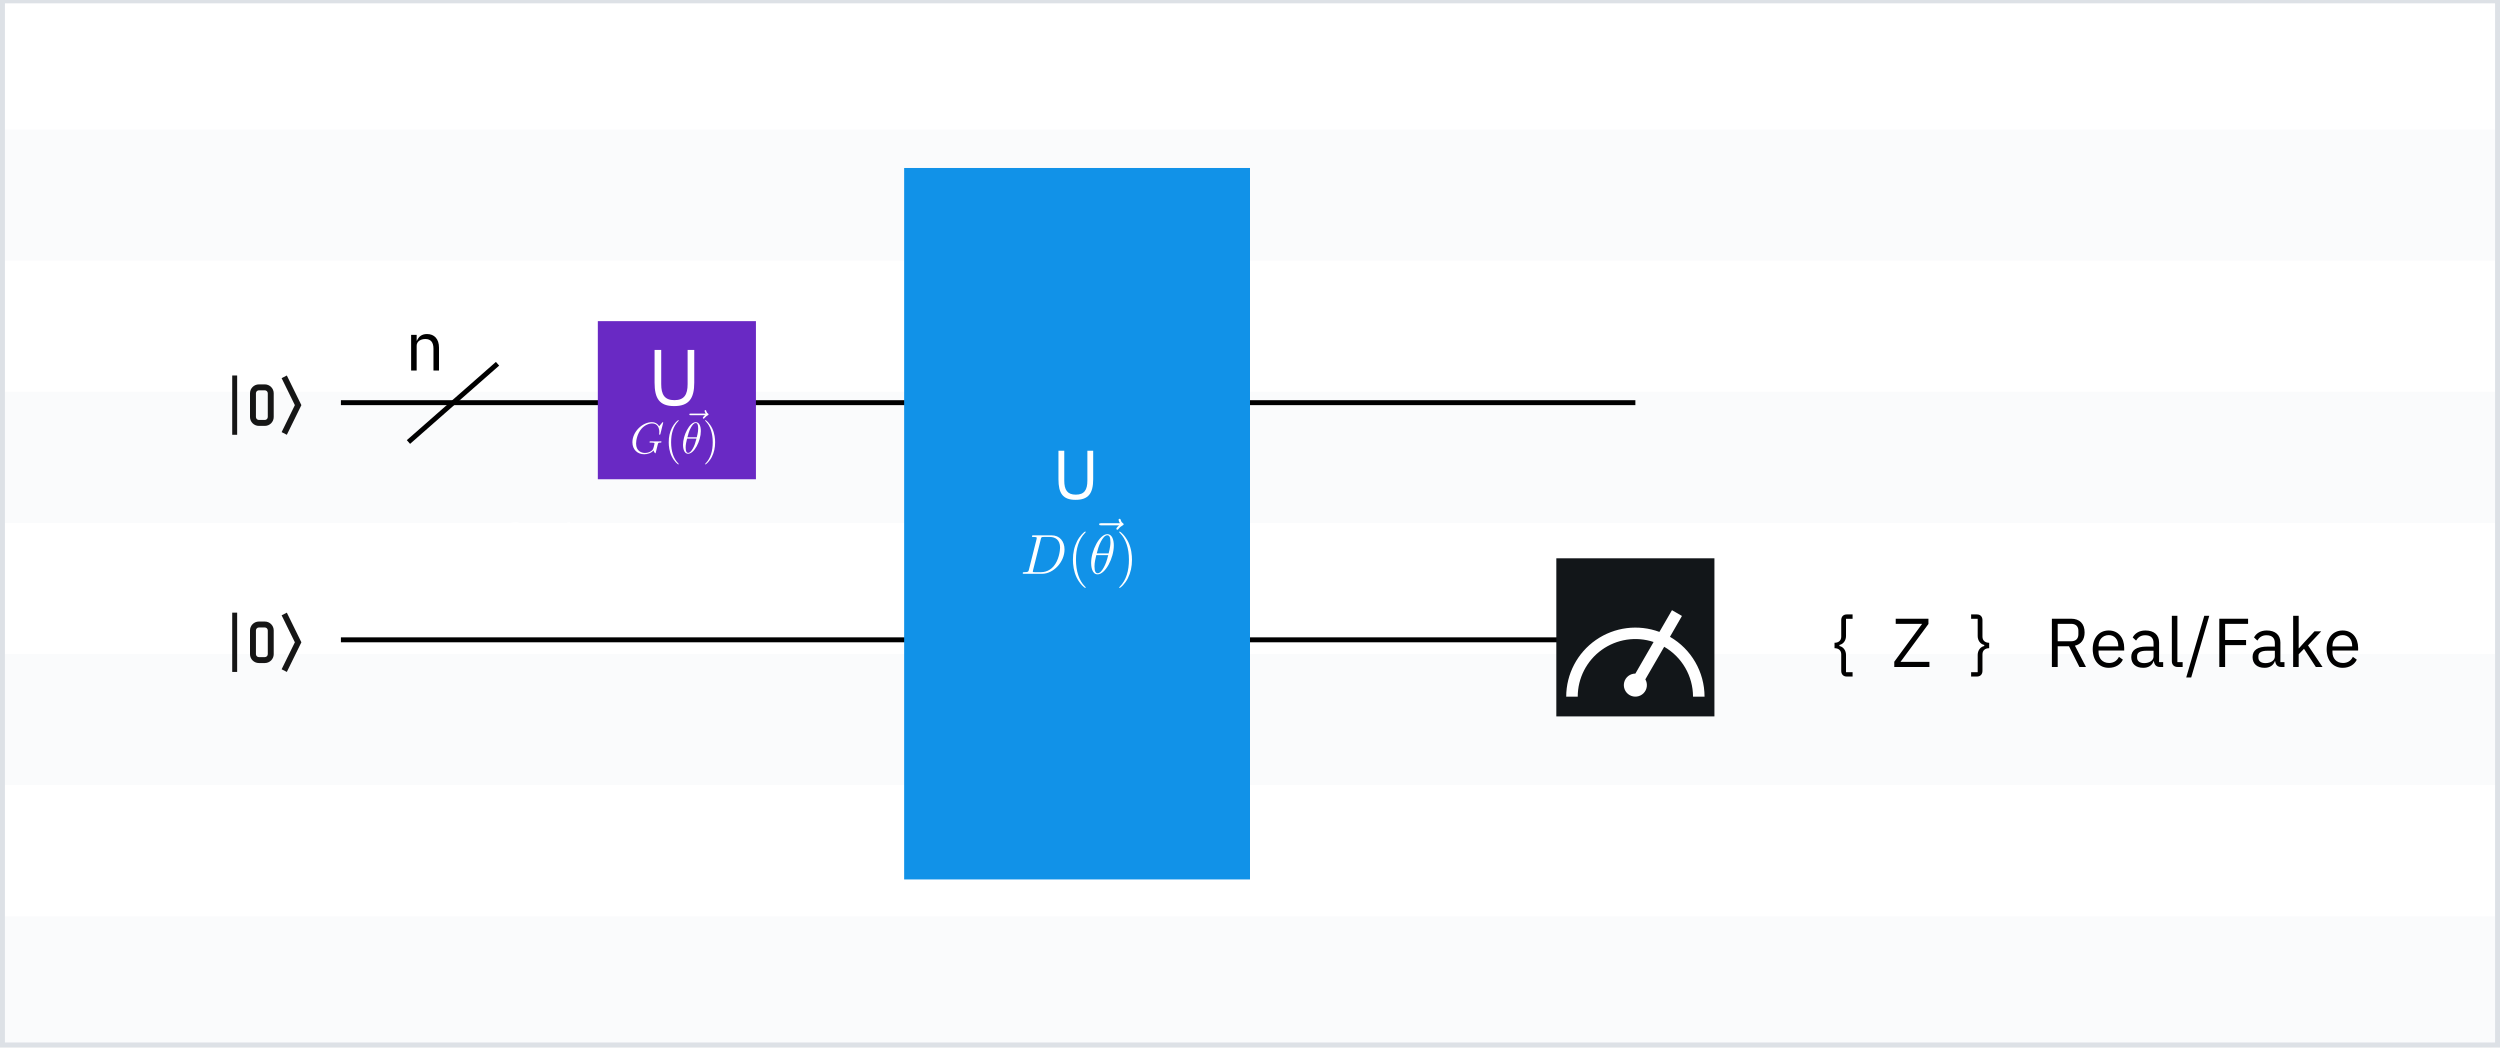
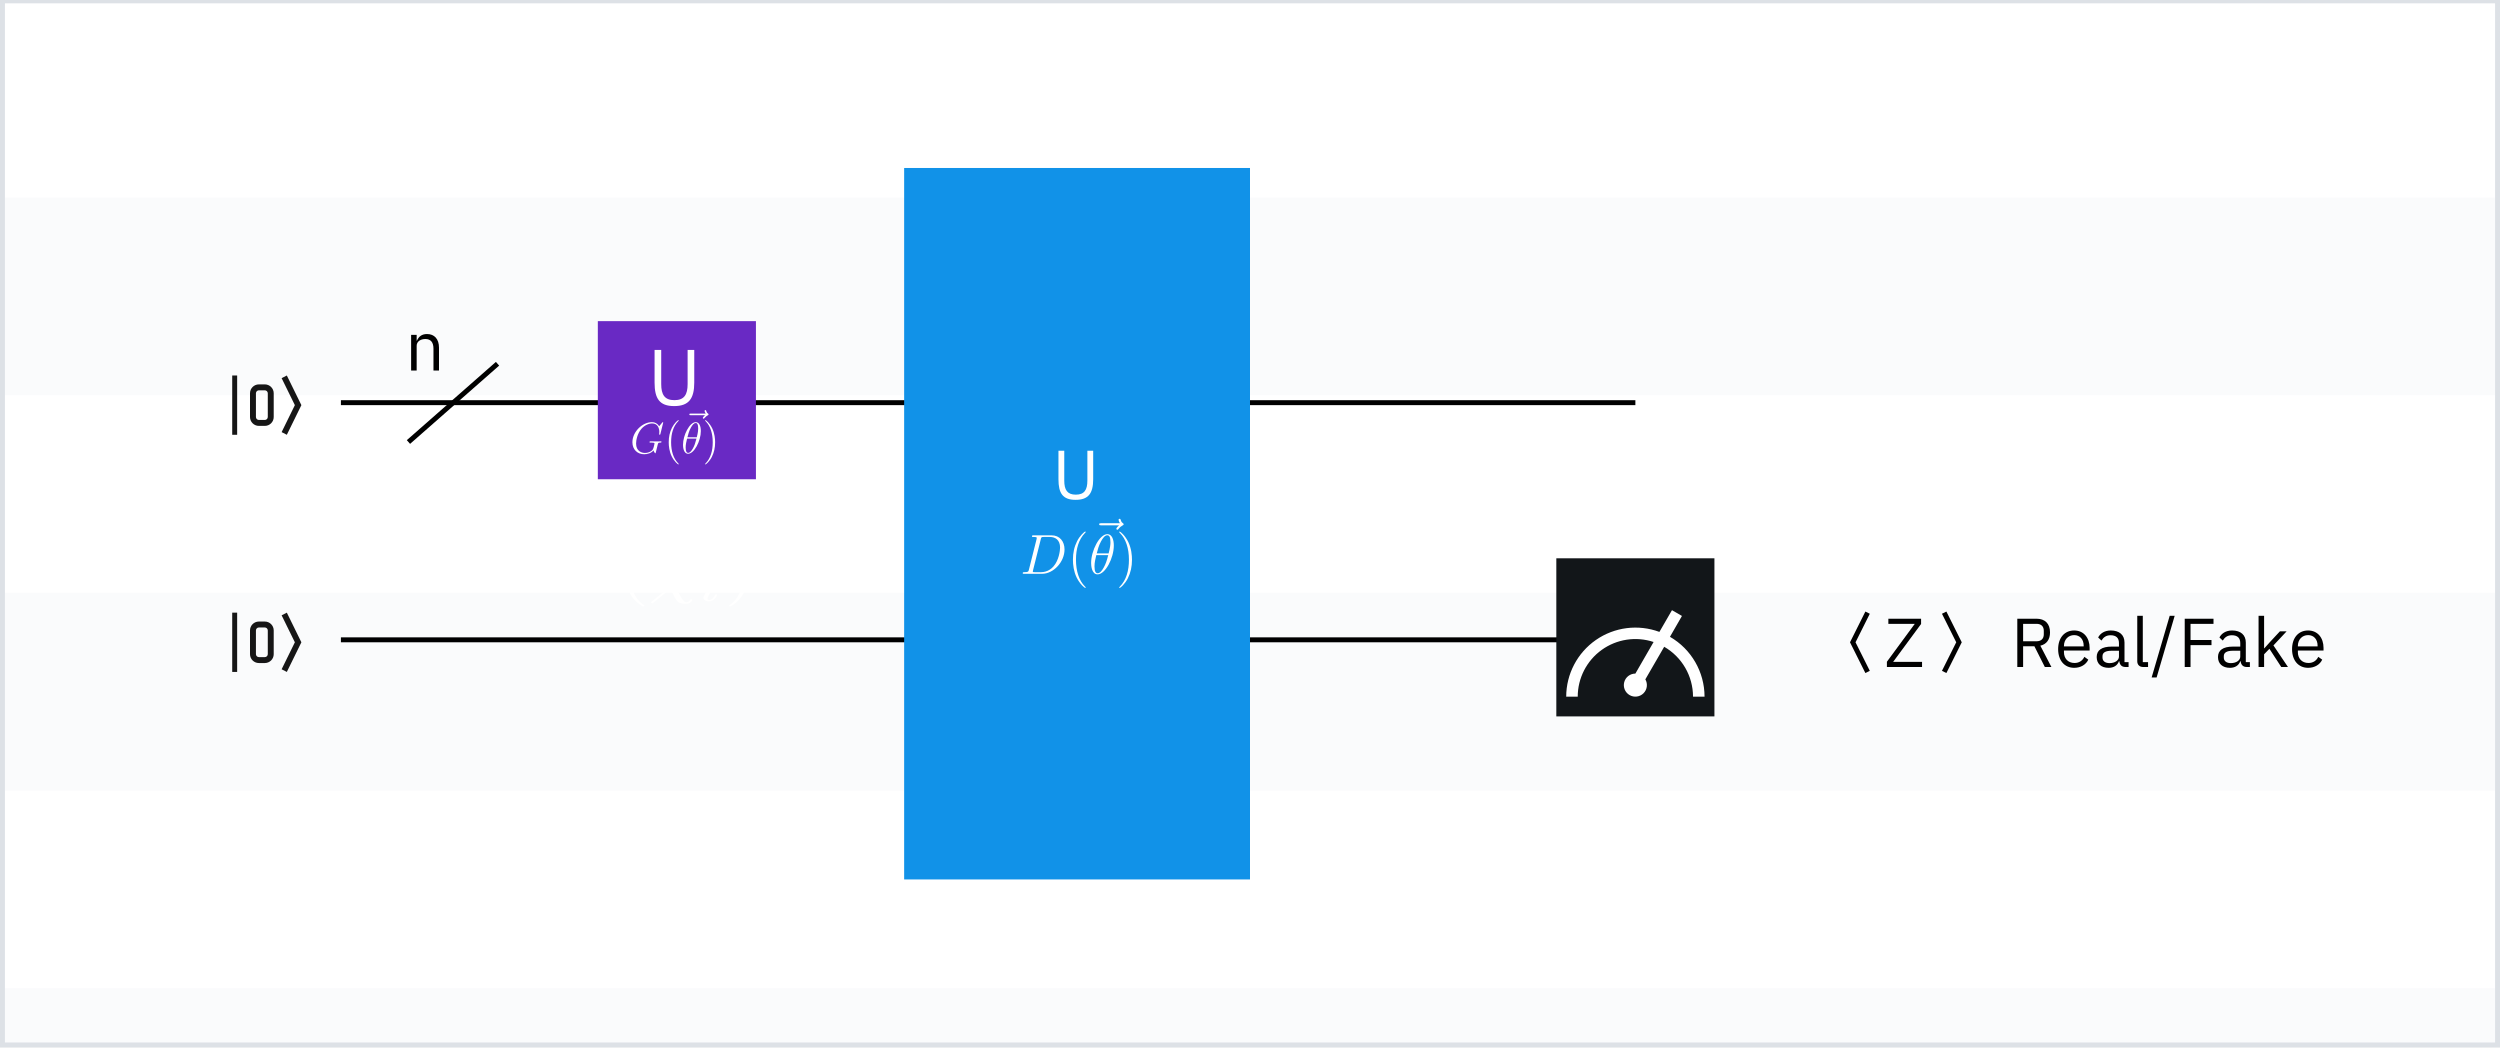
<svg xmlns="http://www.w3.org/2000/svg" width="506" height="212" viewBox="0 0 506 212" fill="none">
-   <g clip-path="url(#clip0_1044_18752)">
+   <g clip-path="url(#clip0_1339_19136)">
    <rect width="506" height="212" fill="white" />
-     <rect opacity="0.4" y="185.46" width="506" height="26.54" fill="#F2F4F8" />
-     <rect opacity="0.4" y="132.38" width="506" height="26.54" fill="#F2F4F8" />
-     <rect opacity="0.4" y="79.3" width="506" height="26.54" fill="#F2F4F8" />
-     <rect opacity="0.4" y="26.221" width="506" height="26.54" fill="#F2F4F8" />
+     <rect opacity="0.4" y="200" width="506" height="40" fill="#F2F4F8" />
+     <rect opacity="0.4" y="120" width="506" height="40" fill="#F2F4F8" />
+     <rect opacity="0.4" y="40" width="506" height="40" fill="#F2F4F8" />
    <rect x="0.5" y="0.181" width="505" height="211.319" stroke="#DDE1E6" />
-     <path fill-rule="evenodd" clip-rule="evenodd" d="M52.4 86.2H53.6C54.594 86.2 55.4 85.394 55.4 84.4V79.6C55.4 78.606 54.594 77.8 53.6 77.8H52.4C51.406 77.8 50.6 78.606 50.6 79.6V84.4C50.6 85.394 51.406 86.2 52.4 86.2ZM51.8 79.6C51.8 79.269 52.068 79 52.4 79H53.6C53.931 79 54.2 79.269 54.2 79.6V84.4C54.2 84.731 53.931 85 53.6 85H52.4C52.068 85 51.8 84.731 51.8 84.4V79.6Z" fill="#161616" />
+     <path fill-rule="evenodd" clip-rule="evenodd" d="M52.4 86.2H53.6C54.594 86.2 55.4 85.394 55.4 84.4V79.6C55.4 78.606 54.594 77.8 53.6 77.8H52.4C51.406 77.8 50.6 78.606 50.6 79.6V84.4C50.6 85.394 51.406 86.2 52.4 86.2ZM51.8 79.6C51.8 79.268 52.068 79 52.4 79H53.6C53.931 79 54.2 79.268 54.2 79.6V84.4C54.2 84.731 53.931 85 53.6 85H52.4C52.068 85 51.8 84.731 51.8 84.4V79.6Z" fill="#161616" />
    <path d="M58.054 88L57 87.46L59.68 82L57 76.54L58.054 76L61 82L58.054 88Z" fill="#161616" />
    <rect x="47" y="76" width="1" height="12" fill="#161616" />
    <line x1="69" y1="81.5" x2="331" y2="81.5" stroke="black" />
-     <path fill-rule="evenodd" clip-rule="evenodd" d="M52.4 134.2H53.6C54.594 134.2 55.4 133.394 55.4 132.4V127.6C55.4 126.606 54.594 125.8 53.6 125.8H52.4C51.406 125.8 50.6 126.606 50.6 127.6V132.4C50.6 133.394 51.406 134.2 52.4 134.2ZM51.8 127.6C51.8 127.269 52.068 127 52.4 127H53.6C53.931 127 54.2 127.269 54.2 127.6V132.4C54.2 132.731 53.931 133 53.6 133H52.4C52.068 133 51.8 132.731 51.8 132.4V127.6Z" fill="#161616" />
+     <path fill-rule="evenodd" clip-rule="evenodd" d="M52.4 134.2H53.6C54.594 134.2 55.4 133.394 55.4 132.4V127.6C55.4 126.606 54.594 125.8 53.6 125.8H52.4C51.406 125.8 50.6 126.606 50.6 127.6V132.4C50.6 133.394 51.406 134.2 52.4 134.2ZM51.8 127.6C51.8 127.268 52.068 127 52.4 127H53.6C53.931 127 54.2 127.268 54.2 127.6V132.4C54.2 132.731 53.931 133 53.6 133H52.4C52.068 133 51.8 132.731 51.8 132.4V127.6Z" fill="#161616" />
    <path d="M58.054 136L57 135.46L59.68 130L57 124.54L58.054 124L61 130L58.054 136Z" fill="#161616" />
    <rect x="47" y="124" width="1" height="12" fill="#161616" />
    <line x1="69" y1="129.5" x2="331" y2="129.5" stroke="black" />
    <rect width="70" height="144" transform="translate(183 34)" fill="#1192E8" />
-     <path d="M111.162 112.269C110.658 113.691 109.892 115.791 109.892 117.095C109.892 117.552 110.264 117.755 110.79 117.755C111.665 117.755 113.306 117.027 113.306 116.688C113.306 116.604 113.197 116.57 113.088 116.57C112.825 116.57 112.431 116.722 112.19 116.824C111.906 116.79 111.753 116.62 111.753 116.383C111.753 114.318 114.248 108.391 114.882 107.138C115.145 106.664 115.429 105.969 115.429 105.834C115.429 105.715 115.298 105.715 115.211 105.715C114.751 105.715 113.766 106.173 113.591 106.494C113.306 107.087 113.263 107.172 113 107.798C112.278 109.407 110.111 112.201 107.945 114.165C107.266 114.758 105.121 116.722 103.567 116.722C102.517 116.722 101.86 116.028 101.86 114.91C101.86 113.725 102.714 112.201 104.027 109.881C104.815 108.492 105.471 107.29 105.471 106.528C105.471 105.732 104.771 105.715 104.377 105.715C102.692 105.715 100.591 106.765 100.591 107.121C100.591 107.222 100.744 107.222 100.832 107.222C101.094 107.222 101.488 107.087 101.838 106.901C101.992 106.816 102.342 106.647 102.933 106.647C103.414 106.647 103.611 106.884 103.611 107.256C103.611 108.001 102.823 109.39 101.904 111.016C100.46 113.556 100 114.639 100 115.621C100 116.739 100.569 117.653 102.123 117.653C103.48 117.653 105.471 116.959 107.704 115.35C109.214 114.25 110.199 113.234 111.14 112.252L111.162 112.269Z" fill="white" />
-     <path d="M120.226 118.38C122.94 118.188 124.384 117.081 124.384 116.065C124.384 114.993 122.867 113.921 120.226 113.74V113.13C120.226 112.735 120.226 112.577 121.598 112.577H122.064V112.205C121.408 112.238 120.314 112.238 119.613 112.238C118.913 112.238 117.804 112.238 117.147 112.205V112.577H117.614C118.986 112.577 118.986 112.735 118.986 113.13V113.751C116.549 113.921 114.93 114.959 114.93 116.054C114.93 117.206 116.622 118.199 118.986 118.368V118.989C118.986 119.384 118.986 119.542 117.614 119.542H117.147V119.915C117.804 119.881 118.898 119.881 119.599 119.881C120.299 119.881 121.408 119.881 122.064 119.915V119.542H121.598C120.226 119.542 120.226 119.384 120.226 118.989V118.38ZM118.986 118.052C117.716 117.939 116.403 117.477 116.403 116.065C116.403 114.801 117.439 114.203 118.986 114.067V118.052ZM120.226 114.067C121.51 114.146 122.911 114.598 122.911 116.054C122.911 117.499 121.568 117.962 120.226 118.052V114.067Z" fill="white" />
+     <path d="M111.162 112.268C110.658 113.69 109.892 115.79 109.892 117.094C109.892 117.551 110.264 117.755 110.79 117.755C111.665 117.755 113.306 117.026 113.306 116.688C113.306 116.603 113.197 116.569 113.088 116.569C112.825 116.569 112.431 116.722 112.19 116.823C111.906 116.789 111.753 116.62 111.753 116.383C111.753 114.317 114.248 108.39 114.882 107.137C115.145 106.663 115.429 105.969 115.429 105.833C115.429 105.715 115.298 105.715 115.211 105.715C114.751 105.715 113.766 106.172 113.591 106.494C113.306 107.086 113.263 107.171 113 107.798C112.278 109.406 110.111 112.2 107.945 114.165C107.266 114.757 105.121 116.722 103.567 116.722C102.517 116.722 101.86 116.027 101.86 114.91C101.86 113.724 102.714 112.2 104.027 109.88C104.815 108.492 105.471 107.29 105.471 106.528C105.471 105.732 104.771 105.715 104.377 105.715C102.692 105.715 100.591 106.765 100.591 107.12C100.591 107.222 100.744 107.222 100.832 107.222C101.094 107.222 101.488 107.086 101.838 106.9C101.992 106.816 102.342 106.646 102.933 106.646C103.414 106.646 103.611 106.883 103.611 107.256C103.611 108.001 102.823 109.389 101.904 111.015C100.46 113.555 100 114.639 100 115.621C100 116.739 100.569 117.653 102.123 117.653C103.48 117.653 105.471 116.959 107.704 115.35C109.214 114.249 110.199 113.233 111.14 112.251L111.162 112.268Z" fill="white" />
+     <path d="M120.226 118.379C122.94 118.187 124.384 117.081 124.384 116.065C124.384 114.992 122.867 113.92 120.226 113.739V113.13C120.226 112.735 120.226 112.577 121.598 112.577H122.064V112.204C121.408 112.238 120.314 112.238 119.613 112.238C118.913 112.238 117.804 112.238 117.147 112.204V112.577H117.614C118.986 112.577 118.986 112.735 118.986 113.13V113.751C116.549 113.92 114.93 114.959 114.93 116.054C114.93 117.205 116.622 118.199 118.986 118.368V118.989C118.986 119.384 118.986 119.542 117.614 119.542H117.147V119.914C117.804 119.881 118.898 119.881 119.599 119.881C120.299 119.881 121.408 119.881 122.064 119.914V119.542H121.598C120.226 119.542 120.226 119.384 120.226 118.989V118.379ZM118.986 118.052C117.716 117.939 116.403 117.476 116.403 116.065C116.403 114.801 117.439 114.202 118.986 114.067V118.052ZM120.226 114.067C121.51 114.146 122.911 114.597 122.911 116.054C122.911 117.499 121.568 117.961 120.226 118.052V114.067Z" fill="white" />
    <path d="M130.123 122.737C130.24 122.737 130.415 122.737 130.415 122.602C130.415 122.557 130.401 122.545 130.211 122.399C128.212 120.942 127.716 118.843 127.716 117.093C127.716 113.842 129.452 112.317 130.196 111.798C130.401 111.651 130.415 111.64 130.415 111.584C130.415 111.527 130.357 111.448 130.211 111.448C129.977 111.448 129.248 112.024 129.131 112.126C127.176 113.706 126.768 115.738 126.768 117.093C126.768 119.621 128.139 121.653 130.123 122.737Z" fill="white" />
-     <path d="M140.01 113.232L139.66 113.503C139.412 113.706 139.368 113.785 139.368 113.864C139.368 114 139.528 114.124 139.704 114.124C139.864 114.124 139.937 114.045 139.981 114.011C140.185 113.83 140.535 113.492 141.221 113.243C141.367 113.187 141.527 113.13 141.527 112.972C141.527 112.826 141.381 112.769 141.308 112.724C140.827 112.498 140.696 112.238 140.623 112.069C140.594 111.979 140.521 111.821 140.287 111.821C140.068 111.821 139.952 111.968 139.952 112.08C139.952 112.148 140.054 112.442 140.302 112.713H135.195C134.962 112.713 134.641 112.713 134.641 112.972C134.641 113.232 134.962 113.232 135.195 113.232H140.01Z" fill="white" />
-     <path d="M140.239 115.445C140.341 115.354 140.414 115.287 140.414 115.219C140.414 115.117 140.312 115.049 140.21 115.049C140.108 115.049 140.078 115.072 139.947 115.185L136.489 118.018C135.657 116.246 135.657 116.224 135.322 115.738C135.176 115.501 134.811 114.937 133.44 114.937C132.477 114.937 132.083 115.557 132.083 115.716C132.083 115.806 132.17 115.862 132.302 115.862C132.477 115.862 132.491 115.806 132.535 115.716C132.71 115.377 133.104 115.253 133.323 115.253C134.125 115.253 135.293 118.109 135.57 118.764L131.966 121.721C131.82 121.845 131.791 121.857 131.791 121.936C131.791 122.037 131.893 122.105 132.01 122.105C132.054 122.105 132.112 122.105 132.273 121.97L135.73 119.136C136.868 121.755 137.16 121.868 137.715 122.06C137.948 122.139 138.342 122.218 138.78 122.218C139.684 122.218 140.122 121.631 140.122 121.439C140.122 121.337 140.035 121.292 139.903 121.292C139.743 121.292 139.714 121.349 139.67 121.439C139.553 121.687 139.203 121.902 138.882 121.902C138.444 121.902 137.934 121.021 137.729 120.683C137.394 120.118 137.394 120.096 136.635 118.402L140.239 115.445Z" fill="white" />
-     <path d="M144.728 116.353C144.728 116.15 144.532 116.014 144.28 116.014C143.984 116.014 143.667 116.234 143.667 116.48C143.667 116.692 143.864 116.819 144.105 116.819C144.455 116.819 144.728 116.565 144.728 116.353ZM144.072 119.308C144.116 119.223 144.214 119.02 144.258 118.944C144.291 118.868 144.335 118.783 144.335 118.639C144.335 118.165 143.787 117.902 143.24 117.902C142.124 117.902 141.588 119.02 141.588 119.206C141.588 119.249 141.632 119.325 141.785 119.325C141.938 119.325 141.971 119.274 142.004 119.198C142.31 118.376 142.89 118.182 143.196 118.182C143.415 118.182 143.492 118.292 143.492 118.487C143.492 118.656 143.426 118.783 143.404 118.842L142.835 119.926C142.704 120.171 142.704 120.188 142.562 120.476C142.42 120.73 142.365 120.84 142.365 120.984C142.365 121.416 142.868 121.721 143.47 121.721C144.575 121.721 145.122 120.603 145.122 120.417C145.122 120.4 145.111 120.298 144.915 120.298C144.761 120.298 144.75 120.341 144.685 120.502C144.51 120.933 144.061 121.441 143.503 121.441C143.306 121.441 143.207 121.34 143.207 121.137C143.207 120.967 143.273 120.84 143.415 120.578L144.072 119.308Z" fill="white" />
+     <path d="M140.01 113.231L139.66 113.502C139.412 113.706 139.368 113.785 139.368 113.864C139.368 113.999 139.528 114.123 139.704 114.123C139.864 114.123 139.937 114.044 139.981 114.01C140.185 113.83 140.535 113.491 141.221 113.243C141.367 113.186 141.527 113.13 141.527 112.972C141.527 112.825 141.381 112.769 141.308 112.723C140.827 112.498 140.696 112.238 140.623 112.069C140.594 111.978 140.521 111.82 140.287 111.82C140.068 111.82 139.952 111.967 139.952 112.08C139.952 112.148 140.054 112.441 140.302 112.712H135.195C134.962 112.712 134.641 112.712 134.641 112.972C134.641 113.231 134.962 113.231 135.195 113.231H140.01Z" fill="white" />
+     <path d="M140.239 115.445C140.341 115.354 140.414 115.286 140.414 115.219C140.414 115.117 140.312 115.049 140.21 115.049C140.108 115.049 140.078 115.072 139.947 115.185L136.489 118.018C135.657 116.246 135.657 116.223 135.322 115.738C135.176 115.501 134.811 114.937 133.44 114.937C132.477 114.937 132.083 115.557 132.083 115.715C132.083 115.806 132.17 115.862 132.302 115.862C132.477 115.862 132.491 115.806 132.535 115.715C132.71 115.377 133.104 115.253 133.323 115.253C134.125 115.253 135.293 118.109 135.57 118.763L131.966 121.721C131.82 121.845 131.791 121.857 131.791 121.936C131.791 122.037 131.893 122.105 132.01 122.105C132.054 122.105 132.112 122.105 132.273 121.97L135.73 119.136C136.868 121.755 137.16 121.868 137.715 122.06C137.948 122.139 138.342 122.218 138.78 122.218C139.684 122.218 140.122 121.631 140.122 121.439C140.122 121.337 140.035 121.292 139.903 121.292C139.743 121.292 139.714 121.349 139.67 121.439C139.553 121.687 139.203 121.902 138.882 121.902C138.444 121.902 137.934 121.021 137.729 120.683C137.394 120.118 137.394 120.096 136.635 118.402L140.239 115.445Z" fill="white" />
+     <path d="M144.728 116.352C144.728 116.149 144.532 116.014 144.28 116.014C143.984 116.014 143.667 116.234 143.667 116.479C143.667 116.691 143.864 116.818 144.105 116.818C144.455 116.818 144.728 116.564 144.728 116.352ZM144.072 119.307C144.116 119.223 144.214 119.019 144.258 118.943C144.291 118.867 144.335 118.782 144.335 118.638C144.335 118.164 143.787 117.902 143.24 117.902C142.124 117.902 141.588 119.019 141.588 119.206C141.588 119.248 141.632 119.324 141.785 119.324C141.938 119.324 141.971 119.273 142.004 119.197C142.31 118.376 142.89 118.181 143.196 118.181C143.415 118.181 143.492 118.291 143.492 118.486C143.492 118.655 143.426 118.782 143.404 118.842L142.835 119.925C142.704 120.171 142.704 120.188 142.562 120.476C142.42 120.73 142.365 120.84 142.365 120.984C142.365 121.415 142.868 121.72 143.47 121.72C144.575 121.72 145.122 120.603 145.122 120.416C145.122 120.399 145.111 120.298 144.915 120.298C144.761 120.298 144.75 120.34 144.685 120.501C144.51 120.933 144.061 121.441 143.503 121.441C143.306 121.441 143.207 121.339 143.207 121.136C143.207 120.967 143.273 120.84 143.415 120.577L144.072 119.307Z" fill="white" />
    <path d="M151.217 117.093C151.217 116.02 150.984 114.733 150.079 113.401C149.364 112.363 148.036 111.448 147.774 111.448C147.628 111.448 147.584 111.527 147.584 111.584C147.584 111.629 147.584 111.651 147.759 111.787C149.802 113.288 150.269 115.354 150.269 117.093C150.269 120.333 148.532 121.868 147.788 122.387C147.599 122.534 147.584 122.545 147.584 122.602C147.584 122.658 147.628 122.737 147.774 122.737C148.007 122.737 148.737 122.161 148.853 122.06C150.808 120.479 151.217 118.447 151.217 117.093Z" fill="white" />
    <rect x="315" y="113" width="32" height="32" fill="#121619" />
    <path d="M338 128.89L340.427 124.667L338.408 123.5L335.865 127.898C331.573 126.308 326.774 126.916 323.014 129.527C319.254 132.138 317.008 136.422 317 141H319.333C319.336 137.252 321.14 133.733 324.181 131.543C327.222 129.352 331.131 128.756 334.687 129.94L331 136.333C329.944 136.332 329.018 137.041 328.744 138.061C328.47 139.081 328.915 140.158 329.83 140.687C330.744 141.215 331.9 141.064 332.647 140.317C333.394 139.57 333.546 138.415 333.018 137.5L336.833 130.908C340.439 132.99 342.662 136.836 342.667 141H345C344.995 136.003 342.327 131.388 338 128.89Z" fill="white" />
-     <path d="M374.962 136.932V136.05H373.632V132.55C373.632 131.668 373.086 130.912 372.302 130.758V130.534C373.086 130.38 373.632 129.624 373.632 128.742V125.242H374.962V124.36H373.786C373.044 124.36 372.666 124.864 372.666 125.508V128.868C372.666 129.666 372.092 130.1 371.308 130.1V131.192C372.092 131.192 372.666 131.626 372.666 132.424V135.784C372.666 136.428 373.044 136.932 373.786 136.932H374.962ZM390.512 133.964H384.66L390.316 126.292V125.228H383.694V126.264H389.042L383.4 133.936V135H390.512V133.964ZM398.954 124.36V125.242H400.284V128.742C400.284 129.624 400.83 130.38 401.614 130.534V130.758C400.83 130.912 400.284 131.668 400.284 132.55V136.05H398.954V136.932H400.13C400.872 136.932 401.25 136.428 401.25 135.784V132.424C401.25 131.626 401.824 131.192 402.608 131.192V130.1C401.824 130.1 401.25 129.666 401.25 128.868V125.508C401.25 124.864 400.872 124.36 400.13 124.36H398.954Z" fill="black" />
-     <path d="M416.478 130.8H418.76L420.874 135H422.204L419.964 130.688C421.238 130.394 421.924 129.428 421.924 128C421.924 126.222 420.902 125.228 419.194 125.228H415.302V135H416.478V130.8ZM416.478 129.792V126.264H419.194C420.118 126.264 420.664 126.768 420.664 127.664V128.392C420.664 129.288 420.118 129.792 419.194 129.792H416.478ZM426.816 135.168C428.174 135.168 429.21 134.496 429.672 133.516L428.874 132.942C428.496 133.74 427.796 134.188 426.886 134.188C425.542 134.188 424.744 133.25 424.744 132.004V131.668H429.938V131.136C429.938 129.092 428.748 127.608 426.816 127.608C424.856 127.608 423.568 129.092 423.568 131.388C423.568 133.684 424.856 135.168 426.816 135.168ZM426.816 128.546C427.964 128.546 428.734 129.4 428.734 130.674V130.828H424.744V130.73C424.744 129.47 425.598 128.546 426.816 128.546ZM437.824 135V134.02H436.998V130.044C436.998 128.518 435.962 127.608 434.226 127.608C432.924 127.608 432.056 128.252 431.664 129.022L432.336 129.652C432.728 128.994 433.302 128.574 434.17 128.574C435.318 128.574 435.878 129.134 435.878 130.156V130.87H434.45C432.35 130.87 431.37 131.626 431.37 132.984C431.37 134.328 432.266 135.168 433.792 135.168C434.8 135.168 435.57 134.706 435.878 133.824H435.948C436.032 134.496 436.368 135 437.194 135H437.824ZM433.974 134.216C433.106 134.216 432.546 133.81 432.546 133.096V132.802C432.546 132.102 433.12 131.71 434.394 131.71H435.878V132.9C435.878 133.642 435.08 134.216 433.974 134.216ZM441.766 135V134.02H440.702V124.64H439.582V133.838C439.582 134.51 440.002 135 440.772 135H441.766ZM443.501 137.114L447.155 124.64H446.147L442.493 137.114H443.501ZM450.364 135V130.576H454.606V129.54H450.364V126.264H455.012V125.228H449.188V135H450.364ZM462.376 135V134.02H461.55V130.044C461.55 128.518 460.514 127.608 458.778 127.608C457.476 127.608 456.608 128.252 456.216 129.022L456.888 129.652C457.28 128.994 457.854 128.574 458.722 128.574C459.87 128.574 460.43 129.134 460.43 130.156V130.87H459.002C456.902 130.87 455.922 131.626 455.922 132.984C455.922 134.328 456.818 135.168 458.344 135.168C459.352 135.168 460.122 134.706 460.43 133.824H460.5C460.584 134.496 460.92 135 461.746 135H462.376ZM458.526 134.216C457.658 134.216 457.098 133.81 457.098 133.096V132.802C457.098 132.102 457.672 131.71 458.946 131.71H460.43V132.9C460.43 133.642 459.632 134.216 458.526 134.216ZM464.134 135H465.254V132.424L466.332 131.318L468.726 135H470.084L467.144 130.632L469.818 127.776H468.46L466.416 129.974L465.31 131.206H465.254V124.64H464.134V135ZM474.161 135.168C475.519 135.168 476.555 134.496 477.017 133.516L476.219 132.942C475.841 133.74 475.141 134.188 474.231 134.188C472.887 134.188 472.089 133.25 472.089 132.004V131.668H477.283V131.136C477.283 129.092 476.093 127.608 474.161 127.608C472.201 127.608 470.913 129.092 470.913 131.388C470.913 133.684 472.201 135.168 474.161 135.168ZM474.161 128.546C475.309 128.546 476.079 129.4 476.079 130.674V130.828H472.089V130.73C472.089 129.47 472.943 128.546 474.161 128.546Z" fill="black" />
-     <path d="M208.254 115.294C208.152 115.693 208.129 115.807 207.331 115.807C207.114 115.807 207 115.807 207 116.013C207 116.138 207.068 116.138 207.296 116.138H210.911C213.214 116.138 215.46 113.755 215.46 111.213C215.46 109.571 214.48 108.351 212.849 108.351H209.189C208.972 108.351 208.87 108.351 208.87 108.567C208.87 108.681 208.972 108.681 209.144 108.681C209.839 108.681 209.839 108.773 209.839 108.898C209.839 108.921 209.839 108.989 209.793 109.16L208.254 115.294ZM210.66 109.126C210.763 108.704 210.808 108.681 211.253 108.681H212.507C213.579 108.681 214.559 109.263 214.559 110.836C214.559 111.406 214.331 113.39 213.225 114.645C212.906 115.021 212.04 115.807 210.728 115.807H209.429C209.269 115.807 209.246 115.807 209.178 115.796C209.052 115.785 209.041 115.762 209.041 115.671C209.041 115.591 209.064 115.522 209.087 115.42L210.66 109.126Z" fill="white" />
+     <path d="M389.022 133.964H383.17L388.826 126.292V125.228H382.204V126.264H387.552L381.91 133.936V135H389.022V133.964Z" fill="black" />
+     <path d="M409.478 130.8H411.76L413.874 135H415.204L412.964 130.688C414.238 130.394 414.924 129.428 414.924 128C414.924 126.222 413.902 125.228 412.194 125.228H408.302V135H409.478V130.8ZM409.478 129.792V126.264H412.194C413.118 126.264 413.664 126.768 413.664 127.664V128.392C413.664 129.288 413.118 129.792 412.194 129.792H409.478ZM419.816 135.168C421.174 135.168 422.21 134.496 422.672 133.516L421.874 132.942C421.496 133.74 420.796 134.188 419.886 134.188C418.542 134.188 417.744 133.25 417.744 132.004V131.668H422.938V131.136C422.938 129.092 421.748 127.608 419.816 127.608C417.856 127.608 416.568 129.092 416.568 131.388C416.568 133.684 417.856 135.168 419.816 135.168ZM419.816 128.546C420.964 128.546 421.734 129.4 421.734 130.674V130.828H417.744V130.73C417.744 129.47 418.598 128.546 419.816 128.546ZM430.824 135V134.02H429.998V130.044C429.998 128.518 428.962 127.608 427.226 127.608C425.924 127.608 425.056 128.252 424.664 129.022L425.336 129.652C425.728 128.994 426.302 128.574 427.17 128.574C428.318 128.574 428.878 129.134 428.878 130.156V130.87H427.45C425.35 130.87 424.37 131.626 424.37 132.984C424.37 134.328 425.266 135.168 426.792 135.168C427.8 135.168 428.57 134.706 428.878 133.824H428.948C429.032 134.496 429.368 135 430.194 135H430.824ZM426.974 134.216C426.106 134.216 425.546 133.81 425.546 133.096V132.802C425.546 132.102 426.12 131.71 427.394 131.71H428.878V132.9C428.878 133.642 428.08 134.216 426.974 134.216ZM434.766 135V134.02H433.702V124.64H432.582V133.838C432.582 134.51 433.002 135 433.772 135H434.766ZM436.501 137.114L440.155 124.64H439.147L435.493 137.114H436.501ZM443.364 135V130.576H447.606V129.54H443.364V126.264H448.012V125.228H442.188V135H443.364ZM455.376 135V134.02H454.55V130.044C454.55 128.518 453.514 127.608 451.778 127.608C450.476 127.608 449.608 128.252 449.216 129.022L449.888 129.652C450.28 128.994 450.854 128.574 451.722 128.574C452.87 128.574 453.43 129.134 453.43 130.156V130.87H452.002C449.902 130.87 448.922 131.626 448.922 132.984C448.922 134.328 449.818 135.168 451.344 135.168C452.352 135.168 453.122 134.706 453.43 133.824H453.5C453.584 134.496 453.92 135 454.746 135H455.376ZM451.526 134.216C450.658 134.216 450.098 133.81 450.098 133.096V132.802C450.098 132.102 450.672 131.71 451.946 131.71H453.43V132.9C453.43 133.642 452.632 134.216 451.526 134.216ZM457.134 135H458.254V132.424L459.332 131.318L461.726 135H463.084L460.144 130.632L462.818 127.776H461.46L459.416 129.974L458.31 131.206H458.254V124.64H457.134V135ZM467.161 135.168C468.519 135.168 469.555 134.496 470.017 133.516L469.219 132.942C468.841 133.74 468.141 134.188 467.231 134.188C465.887 134.188 465.089 133.25 465.089 132.004V131.668H470.283V131.136C470.283 129.092 469.093 127.608 467.161 127.608C465.201 127.608 463.913 129.092 463.913 131.388C463.913 133.684 465.201 135.168 467.161 135.168ZM467.161 128.546C468.309 128.546 469.079 129.4 469.079 130.674V130.828H465.089V130.73C465.089 129.47 465.943 128.546 467.161 128.546Z" fill="black" />
+     <path d="M208.254 115.294C208.152 115.693 208.129 115.807 207.331 115.807C207.114 115.807 207 115.807 207 116.013C207 116.138 207.068 116.138 207.296 116.138H210.911C213.214 116.138 215.46 113.755 215.46 111.212C215.46 109.571 214.48 108.351 212.849 108.351H209.189C208.972 108.351 208.87 108.351 208.87 108.567C208.87 108.681 208.972 108.681 209.144 108.681C209.839 108.681 209.839 108.772 209.839 108.898C209.839 108.921 209.839 108.989 209.793 109.16L208.254 115.294ZM210.66 109.126C210.763 108.704 210.808 108.681 211.253 108.681H212.507C213.579 108.681 214.559 109.263 214.559 110.836C214.559 111.406 214.331 113.39 213.225 114.644C212.906 115.021 212.04 115.807 210.728 115.807H209.429C209.269 115.807 209.246 115.807 209.178 115.796C209.052 115.784 209.041 115.762 209.041 115.67C209.041 115.591 209.064 115.522 209.087 115.42L210.66 109.126Z" fill="white" />
    <path d="M219.75 118.909C219.75 118.875 219.75 118.852 219.556 118.658C218.416 117.506 217.778 115.625 217.778 113.299C217.778 111.087 218.314 109.183 219.636 107.838C219.75 107.735 219.75 107.712 219.75 107.678C219.75 107.61 219.693 107.587 219.648 107.587C219.499 107.587 218.565 108.408 218.006 109.525C217.424 110.677 217.162 111.897 217.162 113.299C217.162 114.314 217.322 115.671 217.915 116.891C218.587 118.259 219.522 119 219.648 119C219.693 119 219.75 118.977 219.75 118.909Z" fill="white" />
    <path d="M226.503 106.323C226.366 106.448 225.944 106.847 225.944 107.007C225.944 107.121 226.047 107.223 226.161 107.223C226.264 107.223 226.309 107.155 226.389 107.041C226.663 106.699 226.97 106.482 227.233 106.334C227.347 106.266 227.427 106.231 227.427 106.106C227.427 106.003 227.335 105.946 227.267 105.889C226.948 105.673 226.868 105.365 226.834 105.228C226.799 105.137 226.765 105 226.606 105C226.537 105 226.4 105.046 226.4 105.217C226.4 105.319 226.469 105.593 226.685 105.901H222.854C222.661 105.901 222.467 105.901 222.467 106.117C222.467 106.323 222.672 106.323 222.854 106.323H226.503Z" fill="white" />
-     <path d="M225.437 110.403C225.437 109.24 225.072 108.111 224.137 108.111C222.541 108.111 220.842 111.452 220.842 113.96C220.842 114.485 220.956 116.252 222.153 116.252C223.704 116.252 225.437 112.991 225.437 110.403ZM221.982 112.011C222.153 111.338 222.392 110.38 222.848 109.571C223.225 108.887 223.624 108.339 224.125 108.339C224.502 108.339 224.753 108.659 224.753 109.753C224.753 110.164 224.718 110.734 224.388 112.011H221.982ZM224.308 112.353C224.023 113.47 223.783 114.188 223.373 114.907C223.042 115.488 222.643 116.024 222.164 116.024C221.811 116.024 221.526 115.751 221.526 114.622C221.526 113.881 221.708 113.105 221.891 112.353H224.308Z" fill="white" />
-     <path d="M229.114 113.299C229.114 112.433 229 111.019 228.361 109.696C227.688 108.328 226.753 107.587 226.628 107.587C226.582 107.587 226.525 107.61 226.525 107.678C226.525 107.712 226.525 107.735 226.719 107.929C227.859 109.08 228.498 110.962 228.498 113.288C228.498 115.5 227.962 117.404 226.639 118.749C226.525 118.852 226.525 118.875 226.525 118.909C226.525 118.977 226.582 119 226.628 119C226.776 119 227.711 118.179 228.27 117.062C228.851 115.899 229.114 114.667 229.114 113.299Z" fill="white" />
+     <path d="M225.437 110.403C225.437 109.24 225.072 108.111 224.137 108.111C222.541 108.111 220.842 111.452 220.842 113.96C220.842 114.485 220.956 116.252 222.153 116.252C223.704 116.252 225.437 112.991 225.437 110.403ZM221.982 112.011C222.153 111.338 222.392 110.38 222.848 109.571C223.225 108.887 223.624 108.339 224.125 108.339C224.502 108.339 224.753 108.659 224.753 109.753C224.753 110.164 224.718 110.734 224.388 112.011H221.982ZM224.308 112.353C224.023 113.47 223.783 114.188 223.373 114.907C223.042 115.488 222.643 116.024 222.164 116.024C221.811 116.024 221.526 115.75 221.526 114.622C221.526 113.881 221.708 113.105 221.891 112.353H224.308Z" fill="white" />
+     <path d="M229.114 113.299C229.114 112.433 229 111.019 228.361 109.696C227.688 108.328 226.753 107.587 226.628 107.587C226.582 107.587 226.525 107.61 226.525 107.678C226.525 107.712 226.525 107.735 226.719 107.929C227.859 109.081 228.498 110.962 228.498 113.288C228.498 115.5 227.962 117.404 226.639 118.749C226.525 118.852 226.525 118.875 226.525 118.909C226.525 118.977 226.582 119 226.628 119C226.776 119 227.711 118.179 228.27 117.062C228.851 115.899 229.114 114.667 229.114 113.299Z" fill="white" />
    <rect x="121" y="65" width="32" height="32" fill="#6929C4" />
    <path d="M132.486 70.832V77.424C132.486 80.672 133.478 82.192 136.454 82.192C139.43 82.192 140.518 80.672 140.518 77.424V70.832H139.174V77.744C139.174 79.872 138.486 80.992 136.502 80.992C134.518 80.992 133.83 79.872 133.83 77.744V70.832H132.486Z" fill="white" />
    <line x1="82.67" y1="89.464" x2="100.701" y2="73.624" stroke="black" />
    <path d="M84.332 75V69.988C84.332 69.064 85.2 68.616 86.096 68.616C87.174 68.616 87.734 69.274 87.734 70.562V75H88.853V70.366C88.853 68.616 87.915 67.608 86.431 67.608C85.353 67.608 84.737 68.14 84.388 68.952H84.332V67.776H83.212V75H84.332Z" fill="black" />
    <path d="M214.232 91.228V96.996C214.232 99.838 215.1 101.168 217.704 101.168C220.308 101.168 221.26 99.838 221.26 96.996V91.228H220.084V97.276C220.084 99.138 219.482 100.118 217.746 100.118C216.01 100.118 215.408 99.138 215.408 97.276V91.228H214.232Z" fill="white" />
+     <path d="M393.5 124L396.5 130L393.5 136" stroke="black" />
+     <path d="M378 124L375 130L378 136" stroke="black" />
  </g>
-   <path d="M134.235 85.525C134.235 85.445 134.172 85.445 134.154 85.445C134.137 85.445 134.101 85.445 134.029 85.534L133.411 86.278C133.366 86.206 133.187 85.893 132.838 85.686C132.452 85.445 132.067 85.445 131.933 85.445C130.016 85.445 128 87.398 128 89.512C128 90.99 129.021 91.94 130.365 91.94C131.01 91.94 131.825 91.725 132.273 91.16C132.372 91.501 132.569 91.743 132.632 91.743C132.676 91.743 132.685 91.716 132.694 91.716C132.703 91.698 132.775 91.384 132.82 91.223L132.963 90.65C133.035 90.354 133.071 90.228 133.133 89.96C133.223 89.619 133.241 89.592 133.733 89.584C133.769 89.584 133.877 89.584 133.877 89.413C133.877 89.324 133.787 89.324 133.76 89.324C133.608 89.324 133.438 89.342 133.277 89.342H132.793C132.417 89.342 132.022 89.324 131.655 89.324C131.574 89.324 131.467 89.324 131.467 89.485C131.467 89.575 131.539 89.575 131.539 89.584H131.763C132.47 89.584 132.47 89.655 132.47 89.79C132.47 89.799 132.3 90.703 132.13 90.972C131.789 91.474 131.082 91.68 130.553 91.68C129.863 91.68 128.744 91.321 128.744 89.772C128.744 89.171 128.959 87.801 129.828 86.788C130.392 86.143 131.225 85.704 132.013 85.704C133.071 85.704 133.447 86.609 133.447 87.433C133.447 87.577 133.411 87.774 133.411 87.899C133.411 87.98 133.501 87.98 133.527 87.98C133.626 87.98 133.635 87.971 133.671 87.81L134.235 85.525Z" fill="white" />
-   <path d="M137.383 93.928C137.383 93.901 137.383 93.883 137.231 93.731C136.335 92.826 135.833 91.348 135.833 89.521C135.833 87.783 136.254 86.287 137.294 85.23C137.383 85.149 137.383 85.131 137.383 85.104C137.383 85.05 137.338 85.032 137.303 85.032C137.186 85.032 136.452 85.677 136.013 86.555C135.556 87.46 135.35 88.419 135.35 89.521C135.35 90.318 135.475 91.384 135.941 92.343C136.469 93.418 137.204 94 137.303 94C137.338 94 137.383 93.982 137.383 93.928Z" fill="white" />
+   <path d="M134.235 85.525C134.235 85.444 134.172 85.444 134.154 85.444C134.137 85.444 134.101 85.444 134.029 85.534L133.411 86.278C133.366 86.206 133.187 85.892 132.838 85.686C132.452 85.444 132.067 85.444 131.933 85.444C130.016 85.444 128 87.397 128 89.511C128 90.99 129.021 91.939 130.365 91.939C131.01 91.939 131.825 91.724 132.273 91.16C132.372 91.5 132.569 91.742 132.632 91.742C132.676 91.742 132.685 91.715 132.694 91.715C132.703 91.697 132.775 91.384 132.82 91.223L132.963 90.649C133.035 90.354 133.071 90.228 133.133 89.959C133.223 89.619 133.241 89.592 133.733 89.583C133.769 89.583 133.877 89.583 133.877 89.413C133.877 89.323 133.787 89.323 133.76 89.323C133.608 89.323 133.438 89.341 133.277 89.341H132.793C132.417 89.341 132.022 89.323 131.655 89.323C131.574 89.323 131.467 89.323 131.467 89.485C131.467 89.574 131.539 89.574 131.539 89.583H131.763C132.47 89.583 132.47 89.655 132.47 89.789C132.47 89.798 132.3 90.703 132.13 90.972C131.789 91.473 131.082 91.679 130.553 91.679C129.863 91.679 128.744 91.321 128.744 89.771C128.744 89.171 128.959 87.8 129.828 86.788C130.392 86.143 131.225 85.704 132.013 85.704C133.071 85.704 133.447 86.609 133.447 87.433C133.447 87.576 133.411 87.773 133.411 87.899C133.411 87.98 133.501 87.98 133.527 87.98C133.626 87.98 133.635 87.971 133.671 87.809L134.235 85.525Z" fill="white" />
+   <path d="M137.383 93.928C137.383 93.901 137.383 93.883 137.231 93.731C136.335 92.826 135.833 91.348 135.833 89.52C135.833 87.782 136.254 86.286 137.294 85.229C137.383 85.149 137.383 85.131 137.383 85.104C137.383 85.05 137.338 85.032 137.303 85.032C137.186 85.032 136.452 85.677 136.013 86.555C135.556 87.46 135.35 88.418 135.35 89.52C135.35 90.318 135.475 91.384 135.941 92.342C136.469 93.417 137.204 94 137.303 94C137.338 94 137.383 93.982 137.383 93.928Z" fill="white" />
  <path d="M142.691 84.039C142.583 84.138 142.252 84.451 142.252 84.577C142.252 84.666 142.332 84.747 142.422 84.747C142.503 84.747 142.539 84.693 142.601 84.604C142.816 84.335 143.058 84.165 143.264 84.048C143.354 83.994 143.416 83.968 143.416 83.869C143.416 83.788 143.345 83.744 143.291 83.699C143.04 83.529 142.978 83.287 142.951 83.179C142.924 83.108 142.897 83 142.771 83C142.718 83 142.61 83.036 142.61 83.17C142.61 83.251 142.664 83.466 142.834 83.708H139.824C139.672 83.708 139.52 83.708 139.52 83.878C139.52 84.039 139.681 84.039 139.824 84.039H142.691Z" fill="white" />
-   <path d="M141.851 87.245C141.851 86.332 141.564 85.445 140.829 85.445C139.575 85.445 138.24 88.07 138.24 90.04C138.24 90.452 138.33 91.841 139.27 91.841C140.489 91.841 141.851 89.279 141.851 87.245ZM139.136 88.508C139.27 87.98 139.459 87.227 139.817 86.591C140.113 86.054 140.426 85.624 140.82 85.624C141.116 85.624 141.313 85.875 141.313 86.735C141.313 87.057 141.286 87.505 141.026 88.508H139.136ZM140.964 88.777C140.74 89.655 140.552 90.219 140.229 90.784C139.969 91.241 139.656 91.662 139.279 91.662C139.002 91.662 138.778 91.447 138.778 90.56C138.778 89.978 138.921 89.368 139.064 88.777H140.964Z" fill="white" />
-   <path d="M144.741 89.521C144.741 88.84 144.651 87.729 144.149 86.69C143.621 85.615 142.886 85.032 142.788 85.032C142.752 85.032 142.707 85.05 142.707 85.104C142.707 85.131 142.707 85.149 142.859 85.301C143.755 86.206 144.257 87.684 144.257 89.512C144.257 91.25 143.836 92.746 142.797 93.803C142.707 93.883 142.707 93.901 142.707 93.928C142.707 93.982 142.752 94 142.788 94C142.904 94 143.639 93.355 144.078 92.477C144.535 91.563 144.741 90.596 144.741 89.521Z" fill="white" />
+   <path d="M141.851 87.245C141.851 86.331 141.564 85.444 140.829 85.444C139.575 85.444 138.24 88.069 138.24 90.04C138.24 90.452 138.33 91.841 139.27 91.841C140.489 91.841 141.851 89.279 141.851 87.245ZM139.136 88.508C139.27 87.98 139.459 87.227 139.817 86.591C140.113 86.053 140.426 85.624 140.82 85.624C141.116 85.624 141.313 85.874 141.313 86.734C141.313 87.057 141.286 87.505 141.026 88.508H139.136ZM140.964 88.777C140.74 89.655 140.552 90.219 140.229 90.784C139.969 91.24 139.656 91.662 139.279 91.662C139.002 91.662 138.778 91.447 138.778 90.56C138.778 89.977 138.921 89.368 139.064 88.777H140.964Z" fill="white" />
+   <path d="M144.741 89.52C144.741 88.84 144.651 87.729 144.149 86.689C143.621 85.615 142.886 85.032 142.788 85.032C142.752 85.032 142.707 85.05 142.707 85.104C142.707 85.131 142.707 85.149 142.859 85.301C143.755 86.206 144.257 87.684 144.257 89.511C144.257 91.249 143.836 92.746 142.797 93.803C142.707 93.883 142.707 93.901 142.707 93.928C142.707 93.982 142.752 94 142.788 94C142.904 94 143.639 93.355 144.078 92.477C144.535 91.563 144.741 90.596 144.741 89.52Z" fill="white" />
  <defs>
-     <clipPath id="clip0_1044_18752">
+     <clipPath id="clip0_1339_19136">
      <rect width="506" height="212" fill="white" />
    </clipPath>
  </defs>
</svg>
